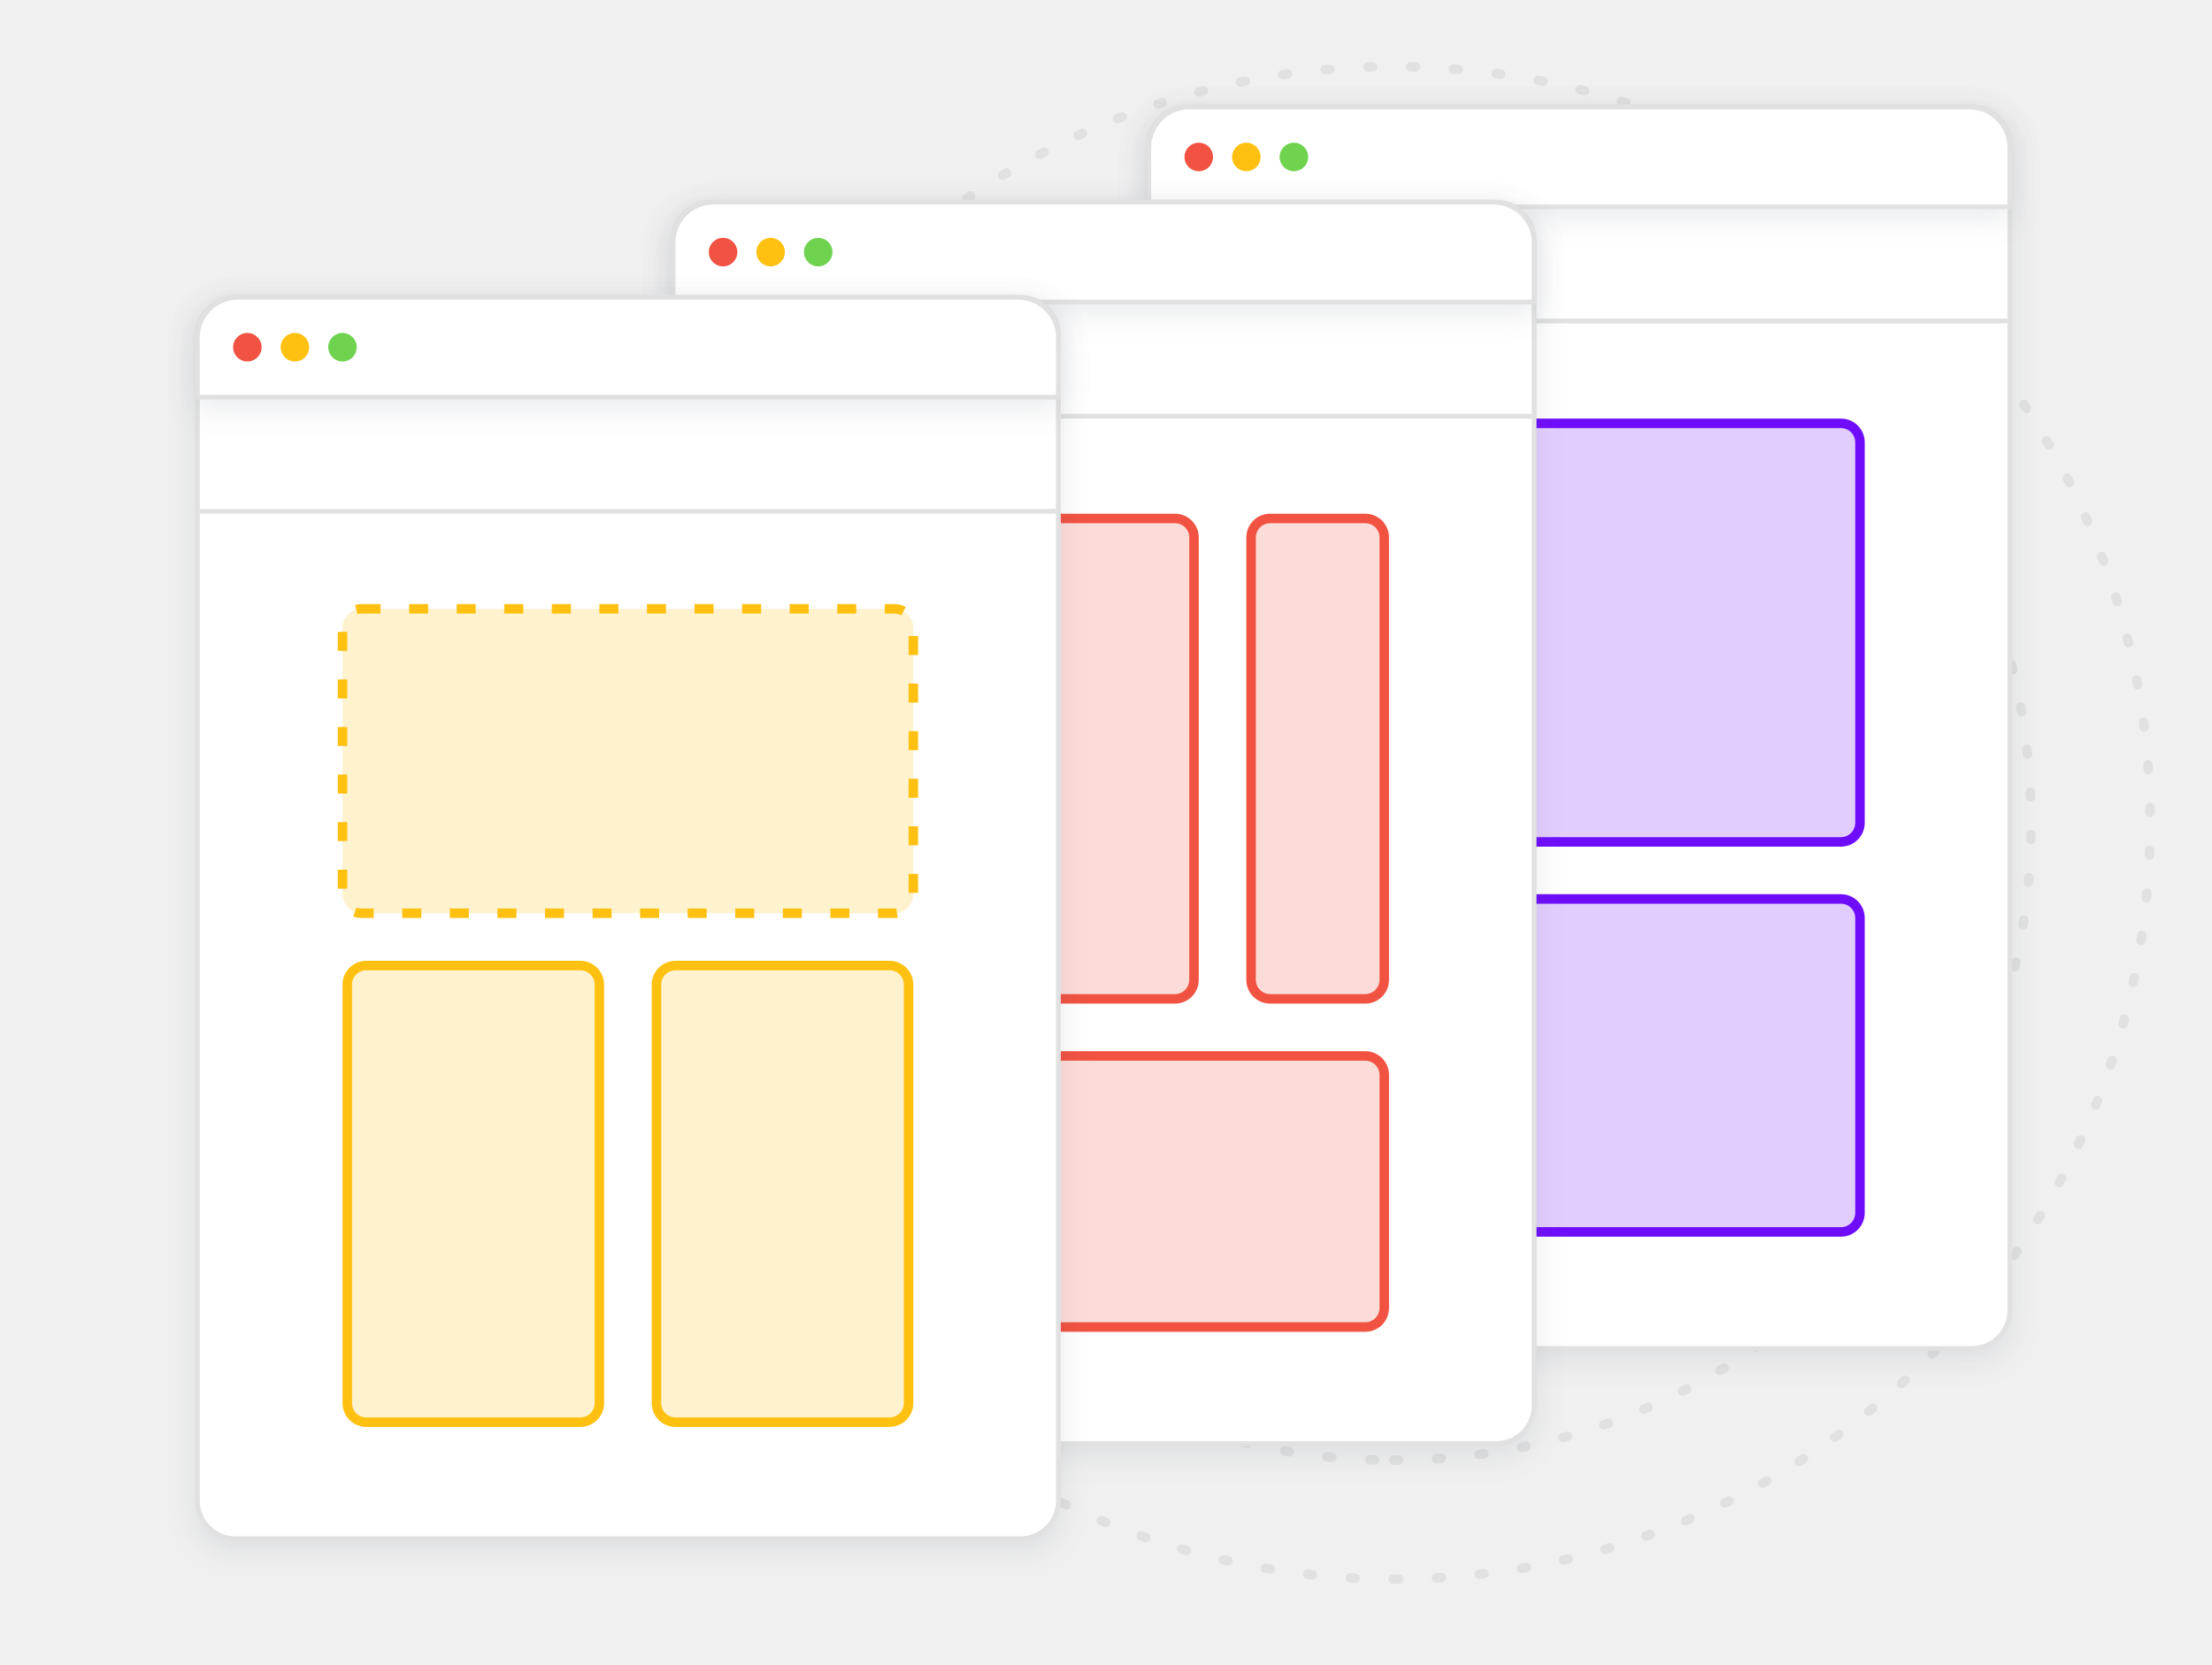
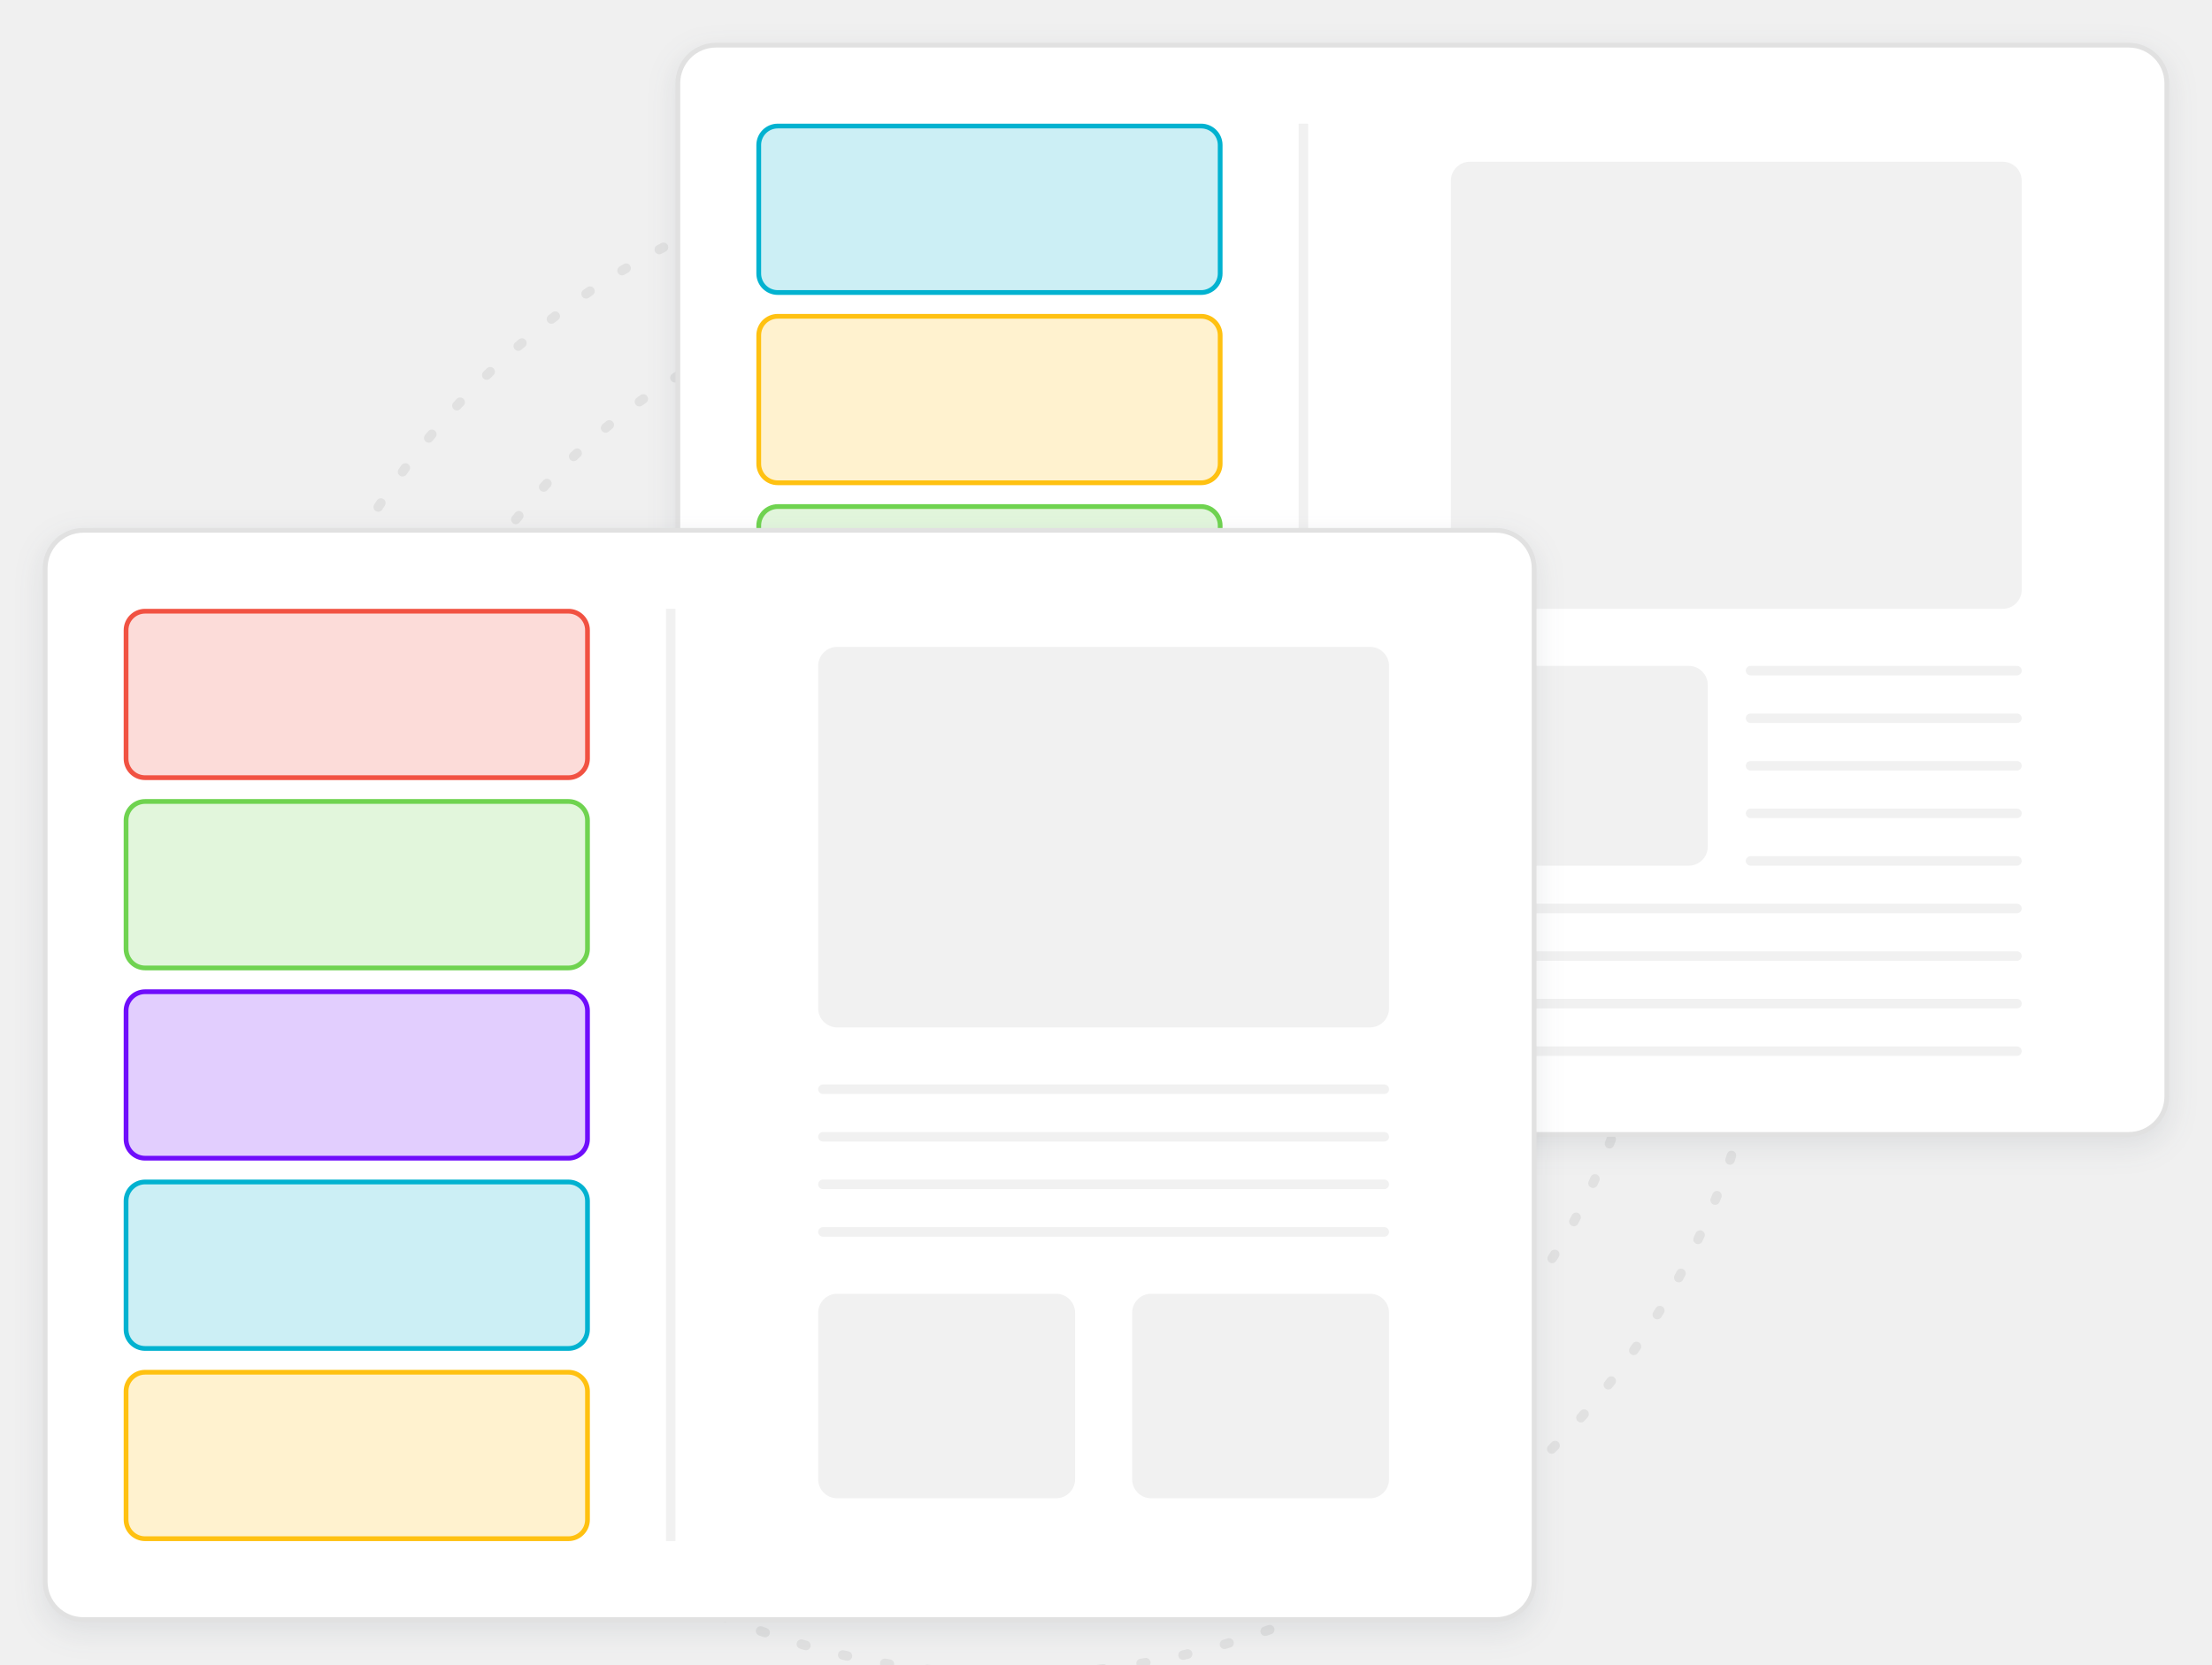
<svg xmlns="http://www.w3.org/2000/svg" xmlns:xlink="http://www.w3.org/1999/xlink" width="465" height="350" viewBox="0 0 465 350">
  <defs>
-     <rect id="b" width="180" height="260" x="0" y="0" rx="8" />
-     <filter id="a" width="112.2%" height="108.5%" x="-6.1%" y="-3.5%" filterUnits="objectBoundingBox">
+     <rect id="b" width="312" height="228" x="0" y="0" rx="8" />
+     <filter id="a" width="107.1%" height="109.6%" x="-3.5%" y="-3.9%" filterUnits="objectBoundingBox">
      <feMorphology in="SourceAlpha" operator="dilate" radius="1" result="shadowSpreadOuter1" />
      <feOffset dy="2" in="shadowSpreadOuter1" result="shadowOffsetOuter1" />
      <feGaussianBlur in="shadowOffsetOuter1" result="shadowBlurOuter1" stdDeviation="3" />
      <feComposite in="shadowBlurOuter1" in2="SourceAlpha" operator="out" result="shadowBlurOuter1" />
      <feColorMatrix in="shadowBlurOuter1" values="0 0 0 0 0.208 0 0 0 0 0.259 0 0 0 0 0.329 0 0 0 0.101 0" />
    </filter>
-     <path id="d" d="M8 0h164a8 8 0 0 1 8 8v12H0V8a8 8 0 0 1 8-8z" />
-     <filter id="c" width="112.2%" height="210%" x="-6.1%" y="-45%" filterUnits="objectBoundingBox">
-       <feMorphology in="SourceAlpha" operator="dilate" radius="1" result="shadowSpreadOuter1" />
-       <feOffset dy="2" in="shadowSpreadOuter1" result="shadowOffsetOuter1" />
-       <feGaussianBlur in="shadowOffsetOuter1" result="shadowBlurOuter1" stdDeviation="3" />
-       <feComposite in="shadowBlurOuter1" in2="SourceAlpha" operator="out" result="shadowBlurOuter1" />
-       <feColorMatrix in="shadowBlurOuter1" values="0 0 0 0 0.208 0 0 0 0 0.259 0 0 0 0 0.329 0 0 0 0.101 0" />
-     </filter>
-     <rect id="f" width="180" height="260" x="0" y="0" rx="8" />
-     <filter id="e" width="112.2%" height="108.5%" x="-6.1%" y="-3.5%" filterUnits="objectBoundingBox">
-       <feMorphology in="SourceAlpha" operator="dilate" radius="1" result="shadowSpreadOuter1" />
-       <feOffset dy="2" in="shadowSpreadOuter1" result="shadowOffsetOuter1" />
-       <feGaussianBlur in="shadowOffsetOuter1" result="shadowBlurOuter1" stdDeviation="3" />
-       <feComposite in="shadowBlurOuter1" in2="SourceAlpha" operator="out" result="shadowBlurOuter1" />
-       <feColorMatrix in="shadowBlurOuter1" values="0 0 0 0 0.208 0 0 0 0 0.259 0 0 0 0 0.329 0 0 0 0.101 0" />
-     </filter>
-     <path id="h" d="M8 0h164a8 8 0 0 1 8 8v12H0V8a8 8 0 0 1 8-8z" />
-     <filter id="g" width="112.2%" height="210%" x="-6.1%" y="-45%" filterUnits="objectBoundingBox">
-       <feMorphology in="SourceAlpha" operator="dilate" radius="1" result="shadowSpreadOuter1" />
-       <feOffset dy="2" in="shadowSpreadOuter1" result="shadowOffsetOuter1" />
-       <feGaussianBlur in="shadowOffsetOuter1" result="shadowBlurOuter1" stdDeviation="3" />
-       <feComposite in="shadowBlurOuter1" in2="SourceAlpha" operator="out" result="shadowBlurOuter1" />
-       <feColorMatrix in="shadowBlurOuter1" values="0 0 0 0 0.208 0 0 0 0 0.259 0 0 0 0 0.329 0 0 0 0.101 0" />
-     </filter>
-     <rect id="j" width="180" height="260" x="0" y="0" rx="8" />
-     <filter id="i" width="112.2%" height="108.5%" x="-6.1%" y="-3.5%" filterUnits="objectBoundingBox">
-       <feMorphology in="SourceAlpha" operator="dilate" radius="1" result="shadowSpreadOuter1" />
-       <feOffset dy="2" in="shadowSpreadOuter1" result="shadowOffsetOuter1" />
-       <feGaussianBlur in="shadowOffsetOuter1" result="shadowBlurOuter1" stdDeviation="3" />
-       <feComposite in="shadowBlurOuter1" in2="SourceAlpha" operator="out" result="shadowBlurOuter1" />
-       <feColorMatrix in="shadowBlurOuter1" values="0 0 0 0 0.208 0 0 0 0 0.259 0 0 0 0 0.329 0 0 0 0.101 0" />
-     </filter>
-     <path id="l" d="M8 0h164a8 8 0 0 1 8 8v12H0V8a8 8 0 0 1 8-8z" />
-     <filter id="k" width="112.2%" height="210%" x="-6.1%" y="-45%" filterUnits="objectBoundingBox">
+     <rect id="d" width="312" height="228" x="0" y="0" rx="8" />
+     <filter id="c" width="107.1%" height="109.6%" x="-3.5%" y="-3.9%" filterUnits="objectBoundingBox">
      <feMorphology in="SourceAlpha" operator="dilate" radius="1" result="shadowSpreadOuter1" />
      <feOffset dy="2" in="shadowSpreadOuter1" result="shadowOffsetOuter1" />
      <feGaussianBlur in="shadowOffsetOuter1" result="shadowBlurOuter1" stdDeviation="3" />
      <feComposite in="shadowBlurOuter1" in2="SourceAlpha" operator="out" result="shadowBlurOuter1" />
      <feColorMatrix in="shadowBlurOuter1" values="0 0 0 0 0.208 0 0 0 0 0.259 0 0 0 0 0.329 0 0 0 0.101 0" />
    </filter>
  </defs>
  <g fill="none" fill-rule="evenodd">
    <g stroke="#E1E1E1" stroke-dasharray="1 8" stroke-linecap="round" stroke-linejoin="round" stroke-width="2">
-       <path d="M293 332c87.813 0 159-71.187 159-159S380.813 14 293 14 134 85.187 134 173s71.187 159 159 159z" />
-       <path d="M293 307c74.006 0 134-59.994 134-134S367.006 39 293 39 159 98.994 159 173s59.994 134 134 134z" />
-       <path d="M293 282c60.199 0 109-48.801 109-109S353.199 64 293 64s-109 48.801-109 109 48.801 109 109 109z" />
+       <path d="M213 352c87.813 0 159-71.187 159-159S300.813 34 213 34 54 105.187 54 193s71.187 159 159 159z" />
+       <path d="M213 327c74.006 0 134-59.994 134-134S287.006 59 213 59 79 118.994 79 193s59.994 134 134 134z" />
+       <path d="M213 302c60.199 0 109-48.801 109-109S273.199 84 213 84s-109 48.801-109 109 48.801 109 109 109z" />
    </g>
-     <g transform="translate(242 23)">
+     <g transform="translate(143 10)">
      <use fill="#000" filter="url(#a)" xlink:href="#b" />
-       <rect width="181" height="261" x="-.5" y="-.5" fill="#FFF" stroke="#E1E1E1" rx="8" />
-       <path fill="#E1E1E1" d="M0 44h180v1H0z" />
+       <rect width="313" height="229" x="-.5" y="-.5" fill="#FFF" stroke="#E1E1E1" rx="8" />
+       <rect width="97" height="35" x="16.5" y="176.5" fill="#F15242" fill-opacity=".2" stroke="#F15242" rx="4" />
+       <rect width="97" height="35" x="16.5" y="16.5" fill="#01B2D0" fill-opacity=".2" stroke="#01B2D0" rx="4" />
+       <rect width="97" height="35" x="16.5" y="56.5" fill="#FFC111" fill-opacity=".2" stroke="#FFC111" rx="4" />
+       <rect width="97" height="35" x="16.5" y="96.5" fill="#6FD350" fill-opacity=".2" stroke="#6FD350" rx="4" />
+       <rect width="97" height="35" x="16.5" y="136.5" fill="#6F0DFB" fill-opacity=".2" stroke="#6F0DFB" rx="4" />
+       <path fill="#F1F1F1" d="M130 16h2v196h-2z" />
+       <g fill="#F1F1F1" transform="translate(162 24)">
+         <rect width="120" height="94" rx="4" />
+         <rect width="54" height="42" y="106" rx="4" />
+         <rect width="58" height="2" x="62" y="116" rx="1" />
+         <rect width="58" height="2" x="62" y="106" rx="1" />
+         <rect width="120" height="2" y="156" rx="1" />
+         <rect width="120" height="2" y="166" rx="1" />
+         <rect width="120" height="2" y="176" rx="1" />
+         <rect width="120" height="2" y="186" rx="1" />
+         <rect width="58" height="2" x="62" y="126" rx="1" />
+         <rect width="58" height="2" x="62" y="136" rx="1" />
+         <rect width="58" height="2" x="62" y="146" rx="1" />
+       </g>
+     </g>
+     <g transform="translate(10 112)">
      <use fill="#000" filter="url(#c)" xlink:href="#d" />
-       <path fill="#FFF" stroke="#E1E1E1" d="M8-.5h164a8.5 8.5 0 0 1 8.5 8.5v12.5H-.5V8A8.5 8.5 0 0 1 8-.5z" />
-       <circle cx="10" cy="10" r="3" fill="#F15242" />
-       <circle cx="20" cy="10" r="3" fill="#FFC111" />
-       <circle cx="30" cy="10" r="3" fill="#6FD350" />
-       <rect width="118" height="88" x="31" y="66" fill="#6F0DFB" fill-opacity=".2" stroke="#6F0DFB" stroke-width="2" rx="4" />
-       <rect width="118" height="70" x="31" y="166" fill="#6F0DFB" fill-opacity=".2" stroke="#6F0DFB" stroke-width="2" rx="4" />
-     </g>
-     <g transform="translate(142 43)">
-       <use fill="#000" filter="url(#e)" xlink:href="#f" />
-       <rect width="181" height="261" x="-.5" y="-.5" fill="#FFF" stroke="#E1E1E1" rx="8" />
-       <path fill="#E1E1E1" d="M0 44h180v1H0z" />
-       <use fill="#000" filter="url(#g)" xlink:href="#h" />
-       <path fill="#FFF" stroke="#E1E1E1" d="M8-.5h164a8.5 8.5 0 0 1 8.5 8.5v12.5H-.5V8A8.5 8.5 0 0 1 8-.5z" />
-       <circle cx="10" cy="10" r="3" fill="#F15242" />
-       <circle cx="20" cy="10" r="3" fill="#FFC111" />
-       <circle cx="30" cy="10" r="3" fill="#6FD350" />
-       <rect width="78" height="101" x="31" y="66" fill="#F15242" fill-opacity=".2" stroke="#F15242" stroke-width="2" rx="4" />
-       <rect width="28" height="101" x="121" y="66" fill="#F15242" fill-opacity=".2" stroke="#F15242" stroke-width="2" rx="4" />
-       <rect width="118" height="57" x="31" y="179" fill="#F15242" fill-opacity=".2" stroke="#F15242" stroke-width="2" rx="4" />
-     </g>
-     <g transform="translate(42 63)">
-       <use fill="#000" filter="url(#i)" xlink:href="#j" />
-       <rect width="181" height="261" x="-.5" y="-.5" fill="#FFF" stroke="#E1E1E1" rx="8" />
-       <path fill="#E1E1E1" d="M0 44h180v1H0z" />
-       <use fill="#000" filter="url(#k)" xlink:href="#l" />
-       <path fill="#FFF" stroke="#E1E1E1" d="M8-.5h164a8.5 8.5 0 0 1 8.5 8.5v12.5H-.5V8A8.5 8.5 0 0 1 8-.5z" />
-       <circle cx="10" cy="10" r="3" fill="#F15242" />
-       <circle cx="20" cy="10" r="3" fill="#FFC111" />
-       <circle cx="30" cy="10" r="3" fill="#6FD350" />
-       <path fill="#FFC111" fill-opacity=".2" stroke="#FFC111" stroke-dasharray="4 6" stroke-width="2" d="M34 65h112a4 4 0 0 1 4 4v56a4 4 0 0 1-4 4H34a4 4 0 0 1-4-4V69a4 4 0 0 1 4-4z" />
-       <rect width="53" height="96" x="31" y="140" fill="#FFC111" fill-opacity=".2" stroke="#FFC111" stroke-width="2" rx="4" />
-       <rect width="53" height="96" x="96" y="140" fill="#FFC111" fill-opacity=".2" stroke="#FFC111" stroke-width="2" rx="4" />
+       <rect width="313" height="229" x="-.5" y="-.5" fill="#FFF" stroke="#E1E1E1" rx="8" />
+       <rect width="97" height="35" x="16.5" y="16.5" fill="#F15242" fill-opacity=".2" stroke="#F15242" rx="4" />
+       <rect width="97" height="35" x="16.5" y="136.5" fill="#01B2D0" fill-opacity=".2" stroke="#01B2D0" rx="4" />
+       <path fill="#F1F1F1" d="M130 16h2v196h-2z" />
+       <rect width="97" height="35" x="16.5" y="176.5" fill="#FFC111" fill-opacity=".2" stroke="#FFC111" rx="4" />
+       <rect width="97" height="35" x="16.5" y="56.5" fill="#6FD350" fill-opacity=".2" stroke="#6FD350" rx="4" />
+       <rect width="97" height="35" x="16.5" y="96.5" fill="#6F0DFB" fill-opacity=".2" stroke="#6F0DFB" rx="4" />
+       <g fill="#F1F1F1" transform="translate(162 24)">
+         <rect width="120" height="80" rx="4" />
+         <rect width="54" height="43" y="136" rx="4" />
+         <rect width="54" height="43" x="66" y="136" rx="4" />
+         <rect width="120" height="2" y="102" rx="1" />
+         <rect width="120" height="2" y="92" rx="1" />
+         <rect width="120" height="2" y="112" rx="1" />
+         <rect width="120" height="2" y="122" rx="1" />
+       </g>
    </g>
  </g>
</svg>
